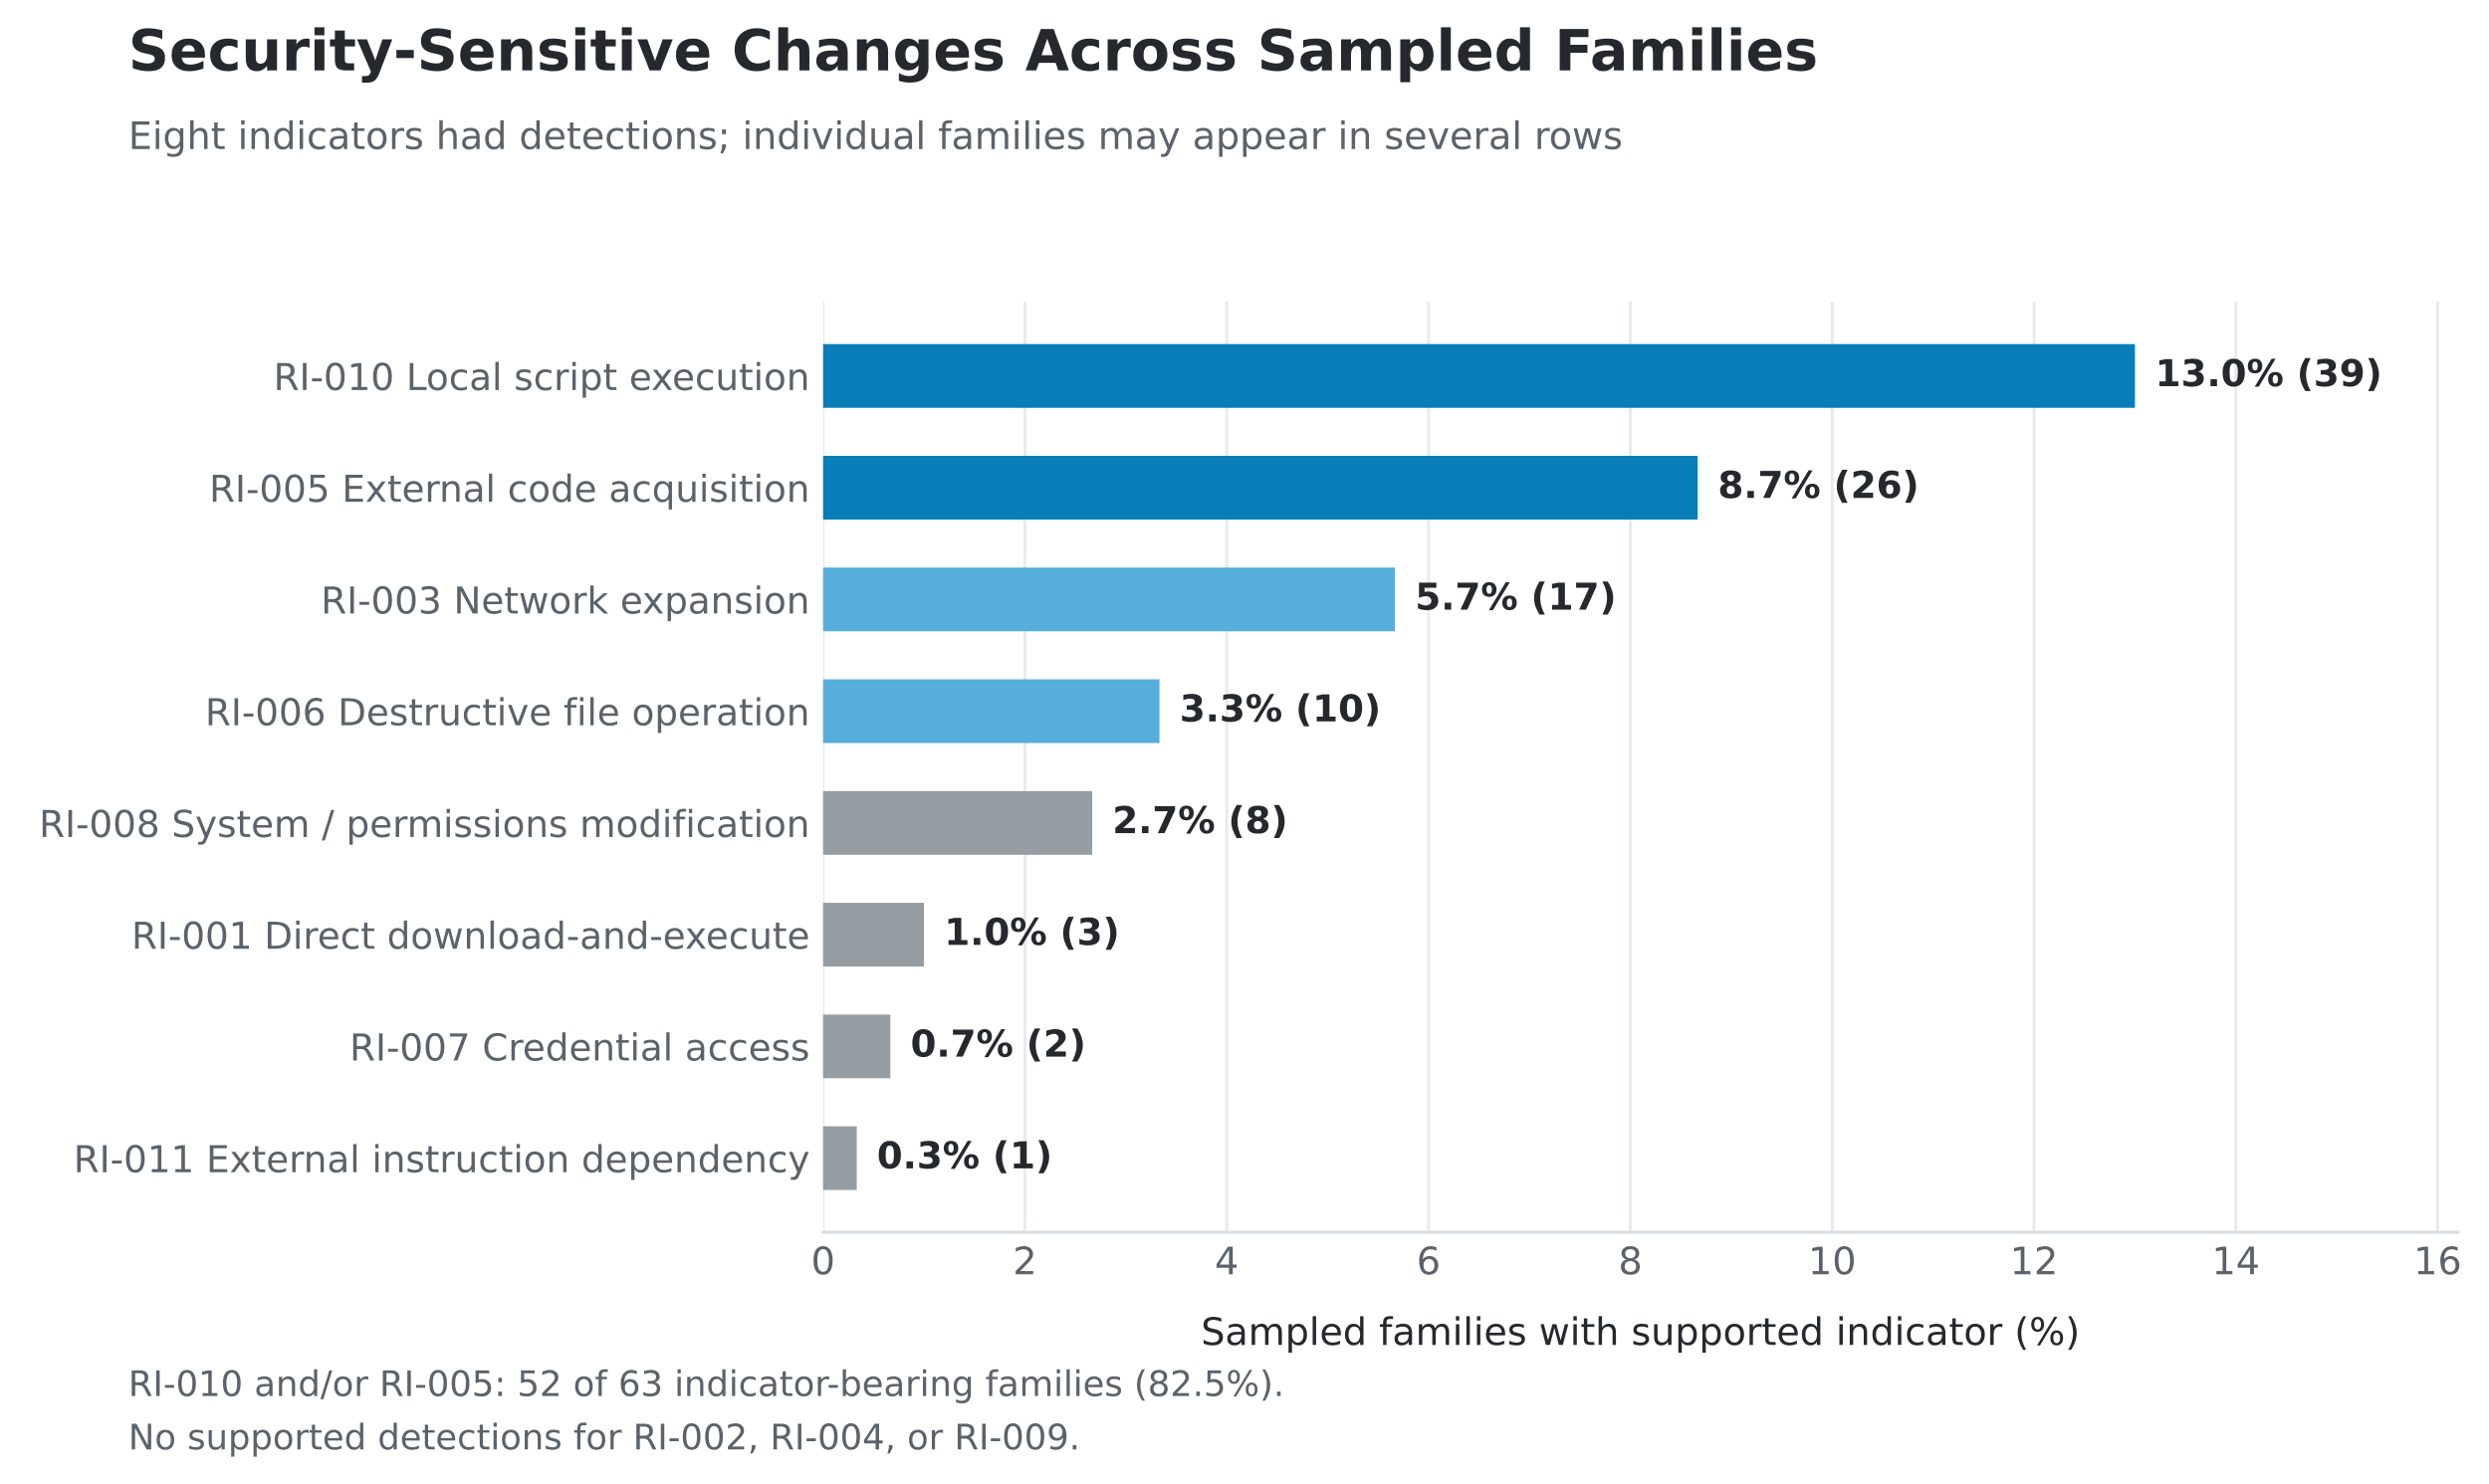
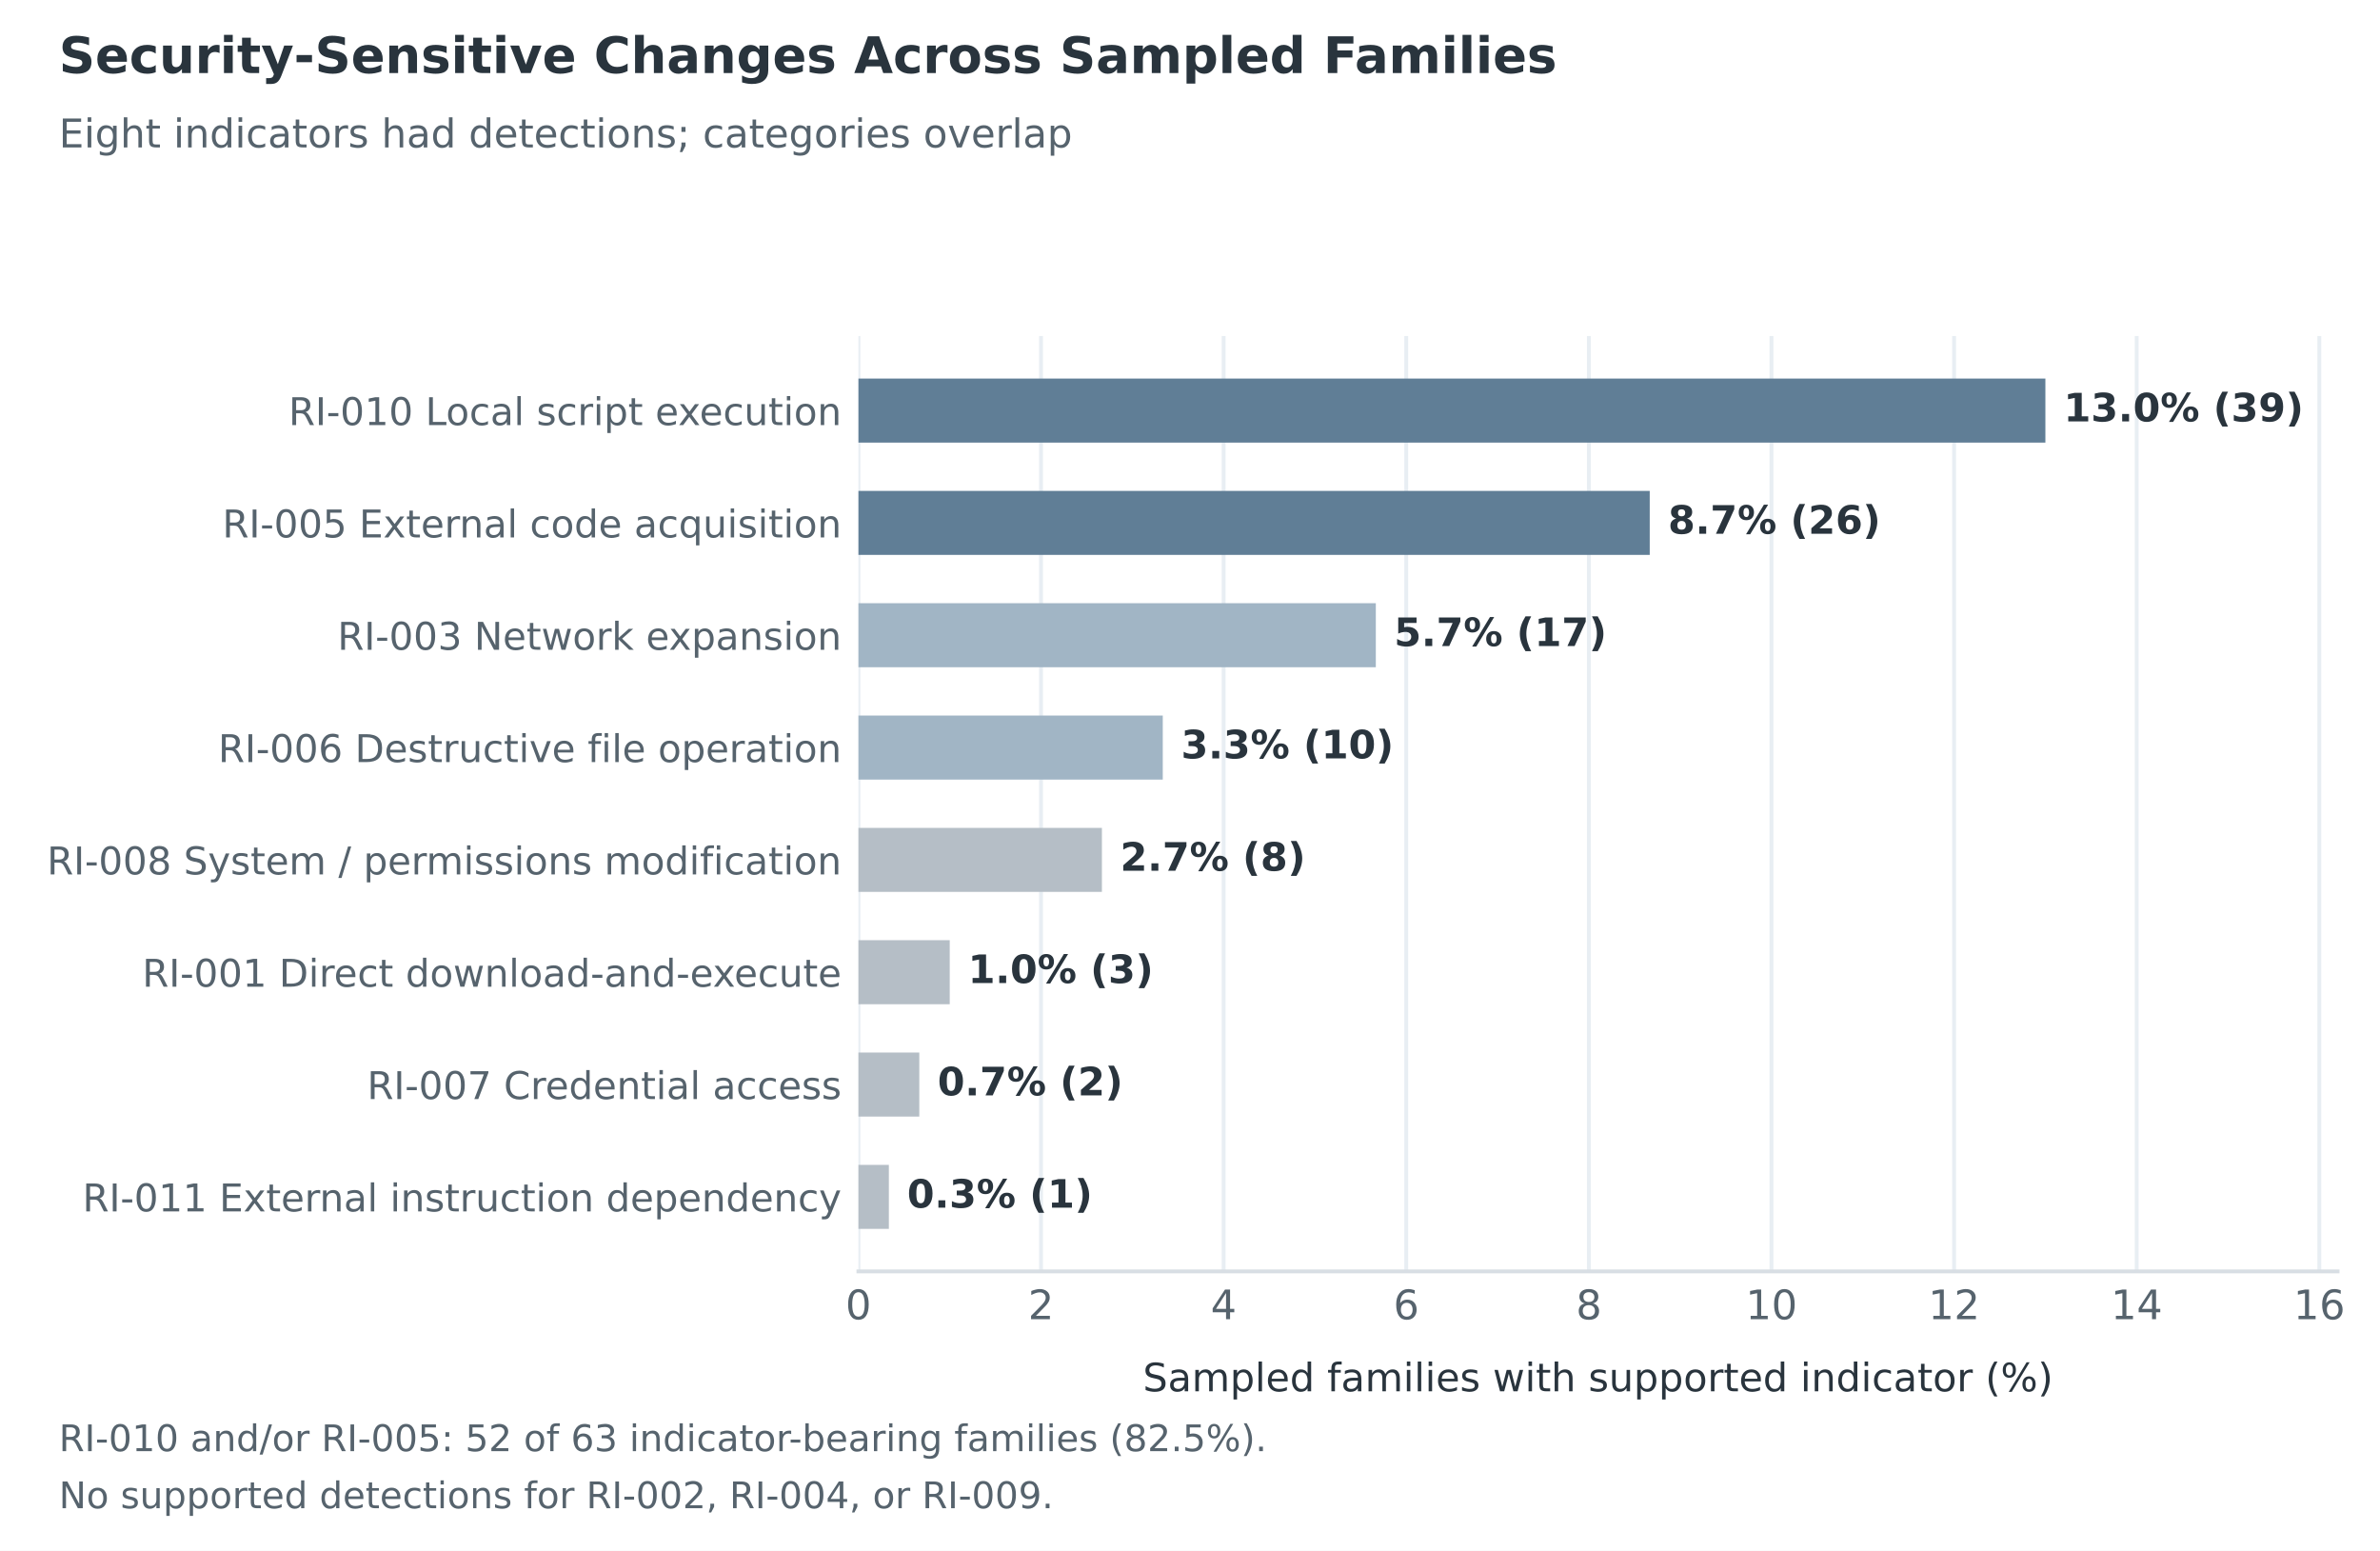
- <svg xmlns="http://www.w3.org/2000/svg" width="657.737pt" height="392.264pt" viewBox="0 0 657.737 392.264" version="1.1">
+ <svg xmlns="http://www.w3.org/2000/svg" width="491.877pt" height="320.452pt" viewBox="0 0 491.877 320.452" version="1.1">
  <defs>
    <style type="text/css">*{stroke-linejoin: round; stroke-linecap: butt}</style>
  </defs>
  <g id="figure_1">
    <g id="patch_1">
-       <path d="M 0 392.264  L 657.737 392.264  L 657.737 0  L 0 0  z " style="fill: #ffffff" />
+       <path d="M 0 320.452  L 491.877 320.452  L 491.877 0  L 0 0  z " style="fill: #ffffff" />
    </g>
    <g id="axes_1">
      <g id="patch_2">
-         <path d="M 217.508 325.728  L 649.508 325.728  L 649.508 79.776  L 217.508 79.776  z " style="fill: #ffffff" />
+         <path d="M 177.412 262.728  L 483.106 262.728  L 483.106 69.444  L 177.412 69.444  z " style="fill: #ffffff" />
      </g>
      <g id="matplotlib.axis_1">
        <g id="xtick_1">
          <g id="line2d_1">
-             <path d="M 217.508 325.728  L 217.508 79.776  " clip-path="url(#pa84732e624)" style="fill: none; stroke: #e7eaee; stroke-width: 0.8; stroke-linecap: square" />
+             <path d="M 177.412 262.728  L 177.412 69.444  " clip-path="url(#p2530d091c9)" style="fill: none; stroke: #e8eef3; stroke-width: 0.8; stroke-linecap: square" />
          </g>
          <g id="line2d_2" />
          <g id="text_1">
-             <text style="font-size: 10px; font-family: 'DejaVu Sans'; text-anchor: middle; fill: #5b626a" x="217.508" y="336.826" transform="rotate(-0 217.5076 336.8264)">0</text>
+             <text style="font-size: 8.4px; font-family: 'DejaVu Sans'; text-anchor: middle; fill: #56636d" x="177.412" y="272.611" transform="rotate(-0 177.4122 272.6107)">0</text>
          </g>
        </g>
        <g id="xtick_2">
          <g id="line2d_3">
-             <path d="M 270.841 325.728  L 270.841 79.776  " clip-path="url(#pa84732e624)" style="fill: none; stroke: #e7eaee; stroke-width: 0.8; stroke-linecap: square" />
+             <path d="M 215.152 262.728  L 215.152 69.444  " clip-path="url(#p2530d091c9)" style="fill: none; stroke: #e8eef3; stroke-width: 0.8; stroke-linecap: square" />
          </g>
          <g id="line2d_4" />
          <g id="text_2">
-             <text style="font-size: 10px; font-family: 'DejaVu Sans'; text-anchor: middle; fill: #5b626a" x="270.841" y="336.826" transform="rotate(-0 270.8409 336.8264)">2</text>
+             <text style="font-size: 8.4px; font-family: 'DejaVu Sans'; text-anchor: middle; fill: #56636d" x="215.152" y="272.611" transform="rotate(-0 215.1522 272.6107)">2</text>
          </g>
        </g>
        <g id="xtick_3">
          <g id="line2d_5">
-             <path d="M 324.174 325.728  L 324.174 79.776  " clip-path="url(#pa84732e624)" style="fill: none; stroke: #e7eaee; stroke-width: 0.8; stroke-linecap: square" />
+             <path d="M 252.892 262.728  L 252.892 69.444  " clip-path="url(#p2530d091c9)" style="fill: none; stroke: #e8eef3; stroke-width: 0.8; stroke-linecap: square" />
          </g>
          <g id="line2d_6" />
          <g id="text_3">
-             <text style="font-size: 10px; font-family: 'DejaVu Sans'; text-anchor: middle; fill: #5b626a" x="324.174" y="336.826" transform="rotate(-0 324.1742 336.8264)">4</text>
+             <text style="font-size: 8.4px; font-family: 'DejaVu Sans'; text-anchor: middle; fill: #56636d" x="252.892" y="272.611" transform="rotate(-0 252.8922 272.6107)">4</text>
          </g>
        </g>
        <g id="xtick_4">
          <g id="line2d_7">
-             <path d="M 377.508 325.728  L 377.508 79.776  " clip-path="url(#pa84732e624)" style="fill: none; stroke: #e7eaee; stroke-width: 0.8; stroke-linecap: square" />
+             <path d="M 290.632 262.728  L 290.632 69.444  " clip-path="url(#p2530d091c9)" style="fill: none; stroke: #e8eef3; stroke-width: 0.8; stroke-linecap: square" />
          </g>
          <g id="line2d_8" />
          <g id="text_4">
-             <text style="font-size: 10px; font-family: 'DejaVu Sans'; text-anchor: middle; fill: #5b626a" x="377.508" y="336.826" transform="rotate(-0 377.5076 336.8264)">6</text>
+             <text style="font-size: 8.4px; font-family: 'DejaVu Sans'; text-anchor: middle; fill: #56636d" x="290.632" y="272.611" transform="rotate(-0 290.6322 272.6107)">6</text>
          </g>
        </g>
        <g id="xtick_5">
          <g id="line2d_9">
-             <path d="M 430.841 325.728  L 430.841 79.776  " clip-path="url(#pa84732e624)" style="fill: none; stroke: #e7eaee; stroke-width: 0.8; stroke-linecap: square" />
+             <path d="M 328.372 262.728  L 328.372 69.444  " clip-path="url(#p2530d091c9)" style="fill: none; stroke: #e8eef3; stroke-width: 0.8; stroke-linecap: square" />
          </g>
          <g id="line2d_10" />
          <g id="text_5">
-             <text style="font-size: 10px; font-family: 'DejaVu Sans'; text-anchor: middle; fill: #5b626a" x="430.841" y="336.826" transform="rotate(-0 430.8409 336.8264)">8</text>
+             <text style="font-size: 8.4px; font-family: 'DejaVu Sans'; text-anchor: middle; fill: #56636d" x="328.372" y="272.611" transform="rotate(-0 328.3722 272.6107)">8</text>
          </g>
        </g>
        <g id="xtick_6">
          <g id="line2d_11">
-             <path d="M 484.174 325.728  L 484.174 79.776  " clip-path="url(#pa84732e624)" style="fill: none; stroke: #e7eaee; stroke-width: 0.8; stroke-linecap: square" />
+             <path d="M 366.112 262.728  L 366.112 69.444  " clip-path="url(#p2530d091c9)" style="fill: none; stroke: #e8eef3; stroke-width: 0.8; stroke-linecap: square" />
          </g>
          <g id="line2d_12" />
          <g id="text_6">
-             <text style="font-size: 10px; font-family: 'DejaVu Sans'; text-anchor: middle; fill: #5b626a" x="484.174" y="336.826" transform="rotate(-0 484.1742 336.8264)">10</text>
+             <text style="font-size: 8.4px; font-family: 'DejaVu Sans'; text-anchor: middle; fill: #56636d" x="366.112" y="272.611" transform="rotate(-0 366.1122 272.6107)">10</text>
          </g>
        </g>
        <g id="xtick_7">
          <g id="line2d_13">
-             <path d="M 537.508 325.728  L 537.508 79.776  " clip-path="url(#pa84732e624)" style="fill: none; stroke: #e7eaee; stroke-width: 0.8; stroke-linecap: square" />
+             <path d="M 403.852 262.728  L 403.852 69.444  " clip-path="url(#p2530d091c9)" style="fill: none; stroke: #e8eef3; stroke-width: 0.8; stroke-linecap: square" />
          </g>
          <g id="line2d_14" />
          <g id="text_7">
-             <text style="font-size: 10px; font-family: 'DejaVu Sans'; text-anchor: middle; fill: #5b626a" x="537.508" y="336.826" transform="rotate(-0 537.5076 336.8264)">12</text>
+             <text style="font-size: 8.4px; font-family: 'DejaVu Sans'; text-anchor: middle; fill: #56636d" x="403.852" y="272.611" transform="rotate(-0 403.8522 272.6107)">12</text>
          </g>
        </g>
        <g id="xtick_8">
          <g id="line2d_15">
-             <path d="M 590.841 325.728  L 590.841 79.776  " clip-path="url(#pa84732e624)" style="fill: none; stroke: #e7eaee; stroke-width: 0.8; stroke-linecap: square" />
+             <path d="M 441.592 262.728  L 441.592 69.444  " clip-path="url(#p2530d091c9)" style="fill: none; stroke: #e8eef3; stroke-width: 0.8; stroke-linecap: square" />
          </g>
          <g id="line2d_16" />
          <g id="text_8">
-             <text style="font-size: 10px; font-family: 'DejaVu Sans'; text-anchor: middle; fill: #5b626a" x="590.841" y="336.826" transform="rotate(-0 590.8409 336.8264)">14</text>
+             <text style="font-size: 8.4px; font-family: 'DejaVu Sans'; text-anchor: middle; fill: #56636d" x="441.592" y="272.611" transform="rotate(-0 441.5922 272.6107)">14</text>
          </g>
        </g>
        <g id="xtick_9">
          <g id="line2d_17">
-             <path d="M 644.174 325.728  L 644.174 79.776  " clip-path="url(#pa84732e624)" style="fill: none; stroke: #e7eaee; stroke-width: 0.8; stroke-linecap: square" />
+             <path d="M 479.332 262.728  L 479.332 69.444  " clip-path="url(#p2530d091c9)" style="fill: none; stroke: #e8eef3; stroke-width: 0.8; stroke-linecap: square" />
          </g>
          <g id="line2d_18" />
          <g id="text_9">
-             <text style="font-size: 10px; font-family: 'DejaVu Sans'; text-anchor: middle; fill: #5b626a" x="644.174" y="336.826" transform="rotate(-0 644.1742 336.8264)">16</text>
+             <text style="font-size: 8.4px; font-family: 'DejaVu Sans'; text-anchor: middle; fill: #56636d" x="479.332" y="272.611" transform="rotate(-0 479.3322 272.6107)">16</text>
          </g>
        </g>
        <g id="text_10">
-           <text style="font-size: 10px; font-family: 'DejaVu Sans'; text-anchor: middle; fill: #25292d" x="433.508" y="355.505" transform="rotate(-0 433.5076 355.5046)">Sampled families with supported indicator (%)</text>
+           <text style="font-size: 8.1px; font-family: 'DejaVu Sans'; text-anchor: middle; fill: #29343d" x="330.259" y="287.512" transform="rotate(-0 330.2592 287.5124)">Sampled families with supported indicator (%)</text>
        </g>
      </g>
      <g id="matplotlib.axis_2">
        <g id="ytick_1">
          <g id="line2d_19" />
          <g id="text_11">
-             <text style="font-size: 9.8px; font-family: 'DejaVu Sans'; text-anchor: end; fill: #5b626a" x="214.008" y="103.097" transform="rotate(-0 214.0076 103.0968)">RI-010  Local script execution</text>
+             <text style="font-size: 7.9px; font-family: 'DejaVu Sans'; text-anchor: end; fill: #56636d" x="173.912" y="87.846" transform="rotate(-0 173.9122 87.84636)">RI-010  Local script execution</text>
          </g>
        </g>
        <g id="ytick_2">
          <g id="line2d_20" />
          <g id="text_12">
-             <text style="font-size: 9.8px; font-family: 'DejaVu Sans'; text-anchor: end; fill: #5b626a" x="214.008" y="132.634" transform="rotate(-0 214.0076 132.6335)">RI-005  External code acquisition</text>
+             <text style="font-size: 7.9px; font-family: 'DejaVu Sans'; text-anchor: end; fill: #56636d" x="173.912" y="111.058" transform="rotate(-0 173.9122 111.0581)">RI-005  External code acquisition</text>
          </g>
        </g>
        <g id="ytick_3">
          <g id="line2d_21" />
          <g id="text_13">
-             <text style="font-size: 9.8px; font-family: 'DejaVu Sans'; text-anchor: end; fill: #5b626a" x="214.008" y="162.17" transform="rotate(-0 214.0076 162.1702)">RI-003  Network expansion</text>
+             <text style="font-size: 7.9px; font-family: 'DejaVu Sans'; text-anchor: end; fill: #56636d" x="173.912" y="134.27" transform="rotate(-0 173.9122 134.2698)">RI-003  Network expansion</text>
          </g>
        </g>
        <g id="ytick_4">
          <g id="line2d_22" />
          <g id="text_14">
-             <text style="font-size: 9.8px; font-family: 'DejaVu Sans'; text-anchor: end; fill: #5b626a" x="214.008" y="191.707" transform="rotate(-0 214.0076 191.7069)">RI-006  Destructive file operation</text>
+             <text style="font-size: 7.9px; font-family: 'DejaVu Sans'; text-anchor: end; fill: #56636d" x="173.912" y="157.482" transform="rotate(-0 173.9122 157.4815)">RI-006  Destructive file operation</text>
          </g>
        </g>
        <g id="ytick_5">
          <g id="line2d_23" />
          <g id="text_15">
-             <text style="font-size: 9.8px; font-family: 'DejaVu Sans'; text-anchor: end; fill: #5b626a" x="214.008" y="221.244" transform="rotate(-0 214.0076 221.2436)">RI-008  System / permissions modification</text>
+             <text style="font-size: 7.9px; font-family: 'DejaVu Sans'; text-anchor: end; fill: #56636d" x="173.912" y="180.693" transform="rotate(-0 173.9122 180.6932)">RI-008  System / permissions modification</text>
          </g>
        </g>
        <g id="ytick_6">
          <g id="line2d_24" />
          <g id="text_16">
-             <text style="font-size: 9.8px; font-family: 'DejaVu Sans'; text-anchor: end; fill: #5b626a" x="214.008" y="250.78" transform="rotate(-0 214.0076 250.7803)">RI-001  Direct download-and-execute</text>
+             <text style="font-size: 7.9px; font-family: 'DejaVu Sans'; text-anchor: end; fill: #56636d" x="173.912" y="203.905" transform="rotate(-0 173.9122 203.905)">RI-001  Direct download-and-execute</text>
          </g>
        </g>
        <g id="ytick_7">
          <g id="line2d_25" />
          <g id="text_17">
-             <text style="font-size: 9.8px; font-family: 'DejaVu Sans'; text-anchor: end; fill: #5b626a" x="214.008" y="280.317" transform="rotate(-0 214.0076 280.317)">RI-007  Credential access</text>
+             <text style="font-size: 7.9px; font-family: 'DejaVu Sans'; text-anchor: end; fill: #56636d" x="173.912" y="227.117" transform="rotate(-0 173.9122 227.1167)">RI-007  Credential access</text>
          </g>
        </g>
        <g id="ytick_8">
          <g id="line2d_26" />
          <g id="text_18">
-             <text style="font-size: 9.8px; font-family: 'DejaVu Sans'; text-anchor: end; fill: #5b626a" x="214.008" y="309.854" transform="rotate(-0 214.0076 309.8536)">RI-011  External instruction dependency</text>
+             <text style="font-size: 7.9px; font-family: 'DejaVu Sans'; text-anchor: end; fill: #56636d" x="173.912" y="250.328" transform="rotate(-0 173.9122 250.3284)">RI-011  External instruction dependency</text>
          </g>
        </g>
      </g>
      <g id="patch_3">
-         <path d="M 217.508 90.956  L 564.174 90.956  L 564.174 107.792  L 217.508 107.792  z " clip-path="url(#pa84732e624)" style="fill: #087db8" />
+         <path d="M 177.412 78.23  L 422.722 78.23  L 422.722 91.46  L 177.412 91.46  z " clip-path="url(#p2530d091c9)" style="fill: #607e96" />
      </g>
      <g id="patch_4">
-         <path d="M 217.508 120.492  L 448.619 120.492  L 448.619 137.328  L 217.508 137.328  z " clip-path="url(#pa84732e624)" style="fill: #087db8" />
+         <path d="M 177.412 101.441  L 340.952 101.441  L 340.952 114.672  L 177.412 114.672  z " clip-path="url(#p2530d091c9)" style="fill: #607e96" />
      </g>
      <g id="patch_5">
-         <path d="M 217.508 150.029  L 368.619 150.029  L 368.619 166.865  L 217.508 166.865  z " clip-path="url(#pa84732e624)" style="fill: #56aeda" />
+         <path d="M 177.412 124.653  L 284.342 124.653  L 284.342 137.884  L 177.412 137.884  z " clip-path="url(#p2530d091c9)" style="fill: #a1b5c5" />
      </g>
      <g id="patch_6">
-         <path d="M 217.508 179.566  L 306.396 179.566  L 306.396 196.402  L 217.508 196.402  z " clip-path="url(#pa84732e624)" style="fill: #56aeda" />
+         <path d="M 177.412 147.865  L 240.312 147.865  L 240.312 161.095  L 177.412 161.095  z " clip-path="url(#p2530d091c9)" style="fill: #a1b5c5" />
      </g>
      <g id="patch_7">
-         <path d="M 217.508 209.102  L 288.619 209.102  L 288.619 225.938  L 217.508 225.938  z " clip-path="url(#pa84732e624)" style="fill: #969da3" />
+         <path d="M 177.412 171.077  L 227.732 171.077  L 227.732 184.307  L 177.412 184.307  z " clip-path="url(#p2530d091c9)" style="fill: #b5bec6" />
      </g>
      <g id="patch_8">
-         <path d="M 217.508 238.639  L 244.174 238.639  L 244.174 255.475  L 217.508 255.475  z " clip-path="url(#pa84732e624)" style="fill: #969da3" />
+         <path d="M 177.412 194.288  L 196.282 194.288  L 196.282 207.519  L 177.412 207.519  z " clip-path="url(#p2530d091c9)" style="fill: #b5bec6" />
      </g>
      <g id="patch_9">
-         <path d="M 217.508 268.176  L 235.285 268.176  L 235.285 285.012  L 217.508 285.012  z " clip-path="url(#pa84732e624)" style="fill: #969da3" />
+         <path d="M 177.412 217.5  L 189.992 217.5  L 189.992 230.731  L 177.412 230.731  z " clip-path="url(#p2530d091c9)" style="fill: #b5bec6" />
      </g>
      <g id="patch_10">
-         <path d="M 217.508 297.712  L 226.396 297.712  L 226.396 314.548  L 217.508 314.548  z " clip-path="url(#pa84732e624)" style="fill: #969da3" />
+         <path d="M 177.412 240.712  L 183.702 240.712  L 183.702 253.942  L 177.412 253.942  z " clip-path="url(#p2530d091c9)" style="fill: #b5bec6" />
      </g>
      <g id="patch_11">
-         <path d="M 217.508 325.728  L 649.508 325.728  " style="fill: none; stroke: #d8dee4; stroke-width: 0.8; stroke-linejoin: miter; stroke-linecap: square" />
+         <path d="M 177.412 262.728  L 483.106 262.728  " style="fill: none; stroke: #d8dee4; stroke-width: 0.8; stroke-linejoin: miter; stroke-linecap: square" />
      </g>
      <g id="text_19">
-         <text style="font-weight: 700; font-size: 9.8px; font-family: 'DejaVu Sans'; text-anchor: start; fill: #25292d" x="569.508" y="102.078" transform="rotate(-0 569.5076 102.0778)">13.0%  (39)</text>
+         <text style="font-weight: 600; font-size: 8.1px; font-family: 'DejaVu Sans'; text-anchor: start; fill: #29343d" x="426.496" y="87.08" transform="rotate(-0 426.4962 87.08007)">13.0%  (39)</text>
      </g>
      <g id="text_20">
-         <text style="font-weight: 700; font-size: 9.8px; font-family: 'DejaVu Sans'; text-anchor: start; fill: #25292d" x="453.952" y="131.614" transform="rotate(-0 453.952 131.6145)">8.7%  (26)</text>
+         <text style="font-weight: 600; font-size: 8.1px; font-family: 'DejaVu Sans'; text-anchor: start; fill: #29343d" x="344.726" y="110.292" transform="rotate(-0 344.7262 110.2918)">8.7%  (26)</text>
      </g>
      <g id="text_21">
-         <text style="font-weight: 700; font-size: 9.8px; font-family: 'DejaVu Sans'; text-anchor: start; fill: #25292d" x="373.952" y="161.151" transform="rotate(-0 373.952 161.1512)">5.7%  (17)</text>
+         <text style="font-weight: 600; font-size: 8.1px; font-family: 'DejaVu Sans'; text-anchor: start; fill: #29343d" x="288.116" y="133.504" transform="rotate(-0 288.1162 133.5035)">5.7%  (17)</text>
      </g>
      <g id="text_22">
-         <text style="font-weight: 700; font-size: 9.8px; font-family: 'DejaVu Sans'; text-anchor: start; fill: #25292d" x="311.73" y="190.688" transform="rotate(-0 311.7298 190.6878)">3.3%  (10)</text>
+         <text style="font-weight: 600; font-size: 8.1px; font-family: 'DejaVu Sans'; text-anchor: start; fill: #29343d" x="244.086" y="156.715" transform="rotate(-0 244.0862 156.7152)">3.3%  (10)</text>
      </g>
      <g id="text_23">
-         <text style="font-weight: 700; font-size: 9.8px; font-family: 'DejaVu Sans'; text-anchor: start; fill: #25292d" x="293.952" y="220.225" transform="rotate(-0 293.952 220.2245)">2.7%  (8)</text>
+         <text style="font-weight: 600; font-size: 8.1px; font-family: 'DejaVu Sans'; text-anchor: start; fill: #29343d" x="231.506" y="179.927" transform="rotate(-0 231.5062 179.927)">2.7%  (8)</text>
      </g>
      <g id="text_24">
-         <text style="font-weight: 700; font-size: 9.8px; font-family: 'DejaVu Sans'; text-anchor: start; fill: #25292d" x="249.508" y="249.761" transform="rotate(-0 249.5076 249.7612)">1.0%  (3)</text>
+         <text style="font-weight: 600; font-size: 8.1px; font-family: 'DejaVu Sans'; text-anchor: start; fill: #29343d" x="200.056" y="203.139" transform="rotate(-0 200.0562 203.1387)">1.0%  (3)</text>
      </g>
      <g id="text_25">
-         <text style="font-weight: 700; font-size: 9.8px; font-family: 'DejaVu Sans'; text-anchor: start; fill: #25292d" x="240.619" y="279.298" transform="rotate(-0 240.6187 279.2979)">0.7%  (2)</text>
+         <text style="font-weight: 600; font-size: 8.1px; font-family: 'DejaVu Sans'; text-anchor: start; fill: #29343d" x="193.766" y="226.35" transform="rotate(-0 193.7662 226.3504)">0.7%  (2)</text>
      </g>
      <g id="text_26">
-         <text style="font-weight: 700; font-size: 9.8px; font-family: 'DejaVu Sans'; text-anchor: start; fill: #25292d" x="231.73" y="308.835" transform="rotate(-0 231.7298 308.8346)">0.3%  (1)</text>
+         <text style="font-weight: 600; font-size: 8.1px; font-family: 'DejaVu Sans'; text-anchor: start; fill: #29343d" x="187.476" y="249.562" transform="rotate(-0 187.4762 249.5621)">0.3%  (1)</text>
      </g>
    </g>
    <g id="text_27">
-       <text style="font-weight: 700; font-size: 15px; font-family: 'DejaVu Sans'; text-anchor: start; fill: #25292d" x="33.908" y="18.598" transform="rotate(-0 33.90756 18.59766)">Security-Sensitive Changes Across Sampled Families</text>
+       <text style="font-weight: 700; font-size: 10.4px; font-family: 'DejaVu Sans'; text-anchor: start; fill: #29343d" x="12.172" y="15.102" transform="rotate(-0 12.17222 15.10238)">Security-Sensitive Changes Across Sampled Families</text>
    </g>
    <g id="text_28">
-       <text style="font-size: 10px; font-family: 'DejaVu Sans'; text-anchor: start; fill: #5b626a" x="33.908" y="39.394" transform="rotate(-0 33.90756 39.39364)">Eight indicators had detections; individual families may appear in several rows</text>
+       <text style="font-size: 8.2px; font-family: 'DejaVu Sans'; text-anchor: start; fill: #56636d" x="12.172" y="30.466" transform="rotate(-0 12.17222 30.46592)">Eight indicators had detections; categories overlap</text>
    </g>
    <g id="text_29">
-       <text style="font-size: 9.3px; font-family: 'DejaVu Sans'; text-anchor: start; fill: #5b626a" x="33.908" y="369.017" transform="rotate(-0 33.90756 369.0174)">RI-010 and/or RI-005: 52 of 63 indicator-bearing families (82.5%).</text>
+       <text style="font-size: 7.6px; font-family: 'DejaVu Sans'; text-anchor: start; fill: #56636d" x="12.172" y="299.878" transform="rotate(-0 12.17222 299.8783)">RI-010 and/or RI-005: 52 of 63 indicator-bearing families (82.5%).</text>
    </g>
    <g id="text_30">
-       <text style="font-size: 9.3px; font-family: 'DejaVu Sans'; text-anchor: start; fill: #5b626a" x="33.908" y="383.129" transform="rotate(-0 33.90756 383.1294)">No supported detections for RI-002, RI-004, or RI-009.</text>
+       <text style="font-size: 7.6px; font-family: 'DejaVu Sans'; text-anchor: start; fill: #56636d" x="12.172" y="311.672" transform="rotate(-0 12.17222 311.6719)">No supported detections for RI-002, RI-004, or RI-009.</text>
    </g>
  </g>
  <defs>
-     <clipPath id="pa84732e624">
-       <rect x="217.508" y="79.776" width="432" height="245.952" />
+     <clipPath id="p2530d091c9">
+       <rect x="177.412" y="69.444" width="305.694" height="193.284" />
    </clipPath>
  </defs>
</svg>
